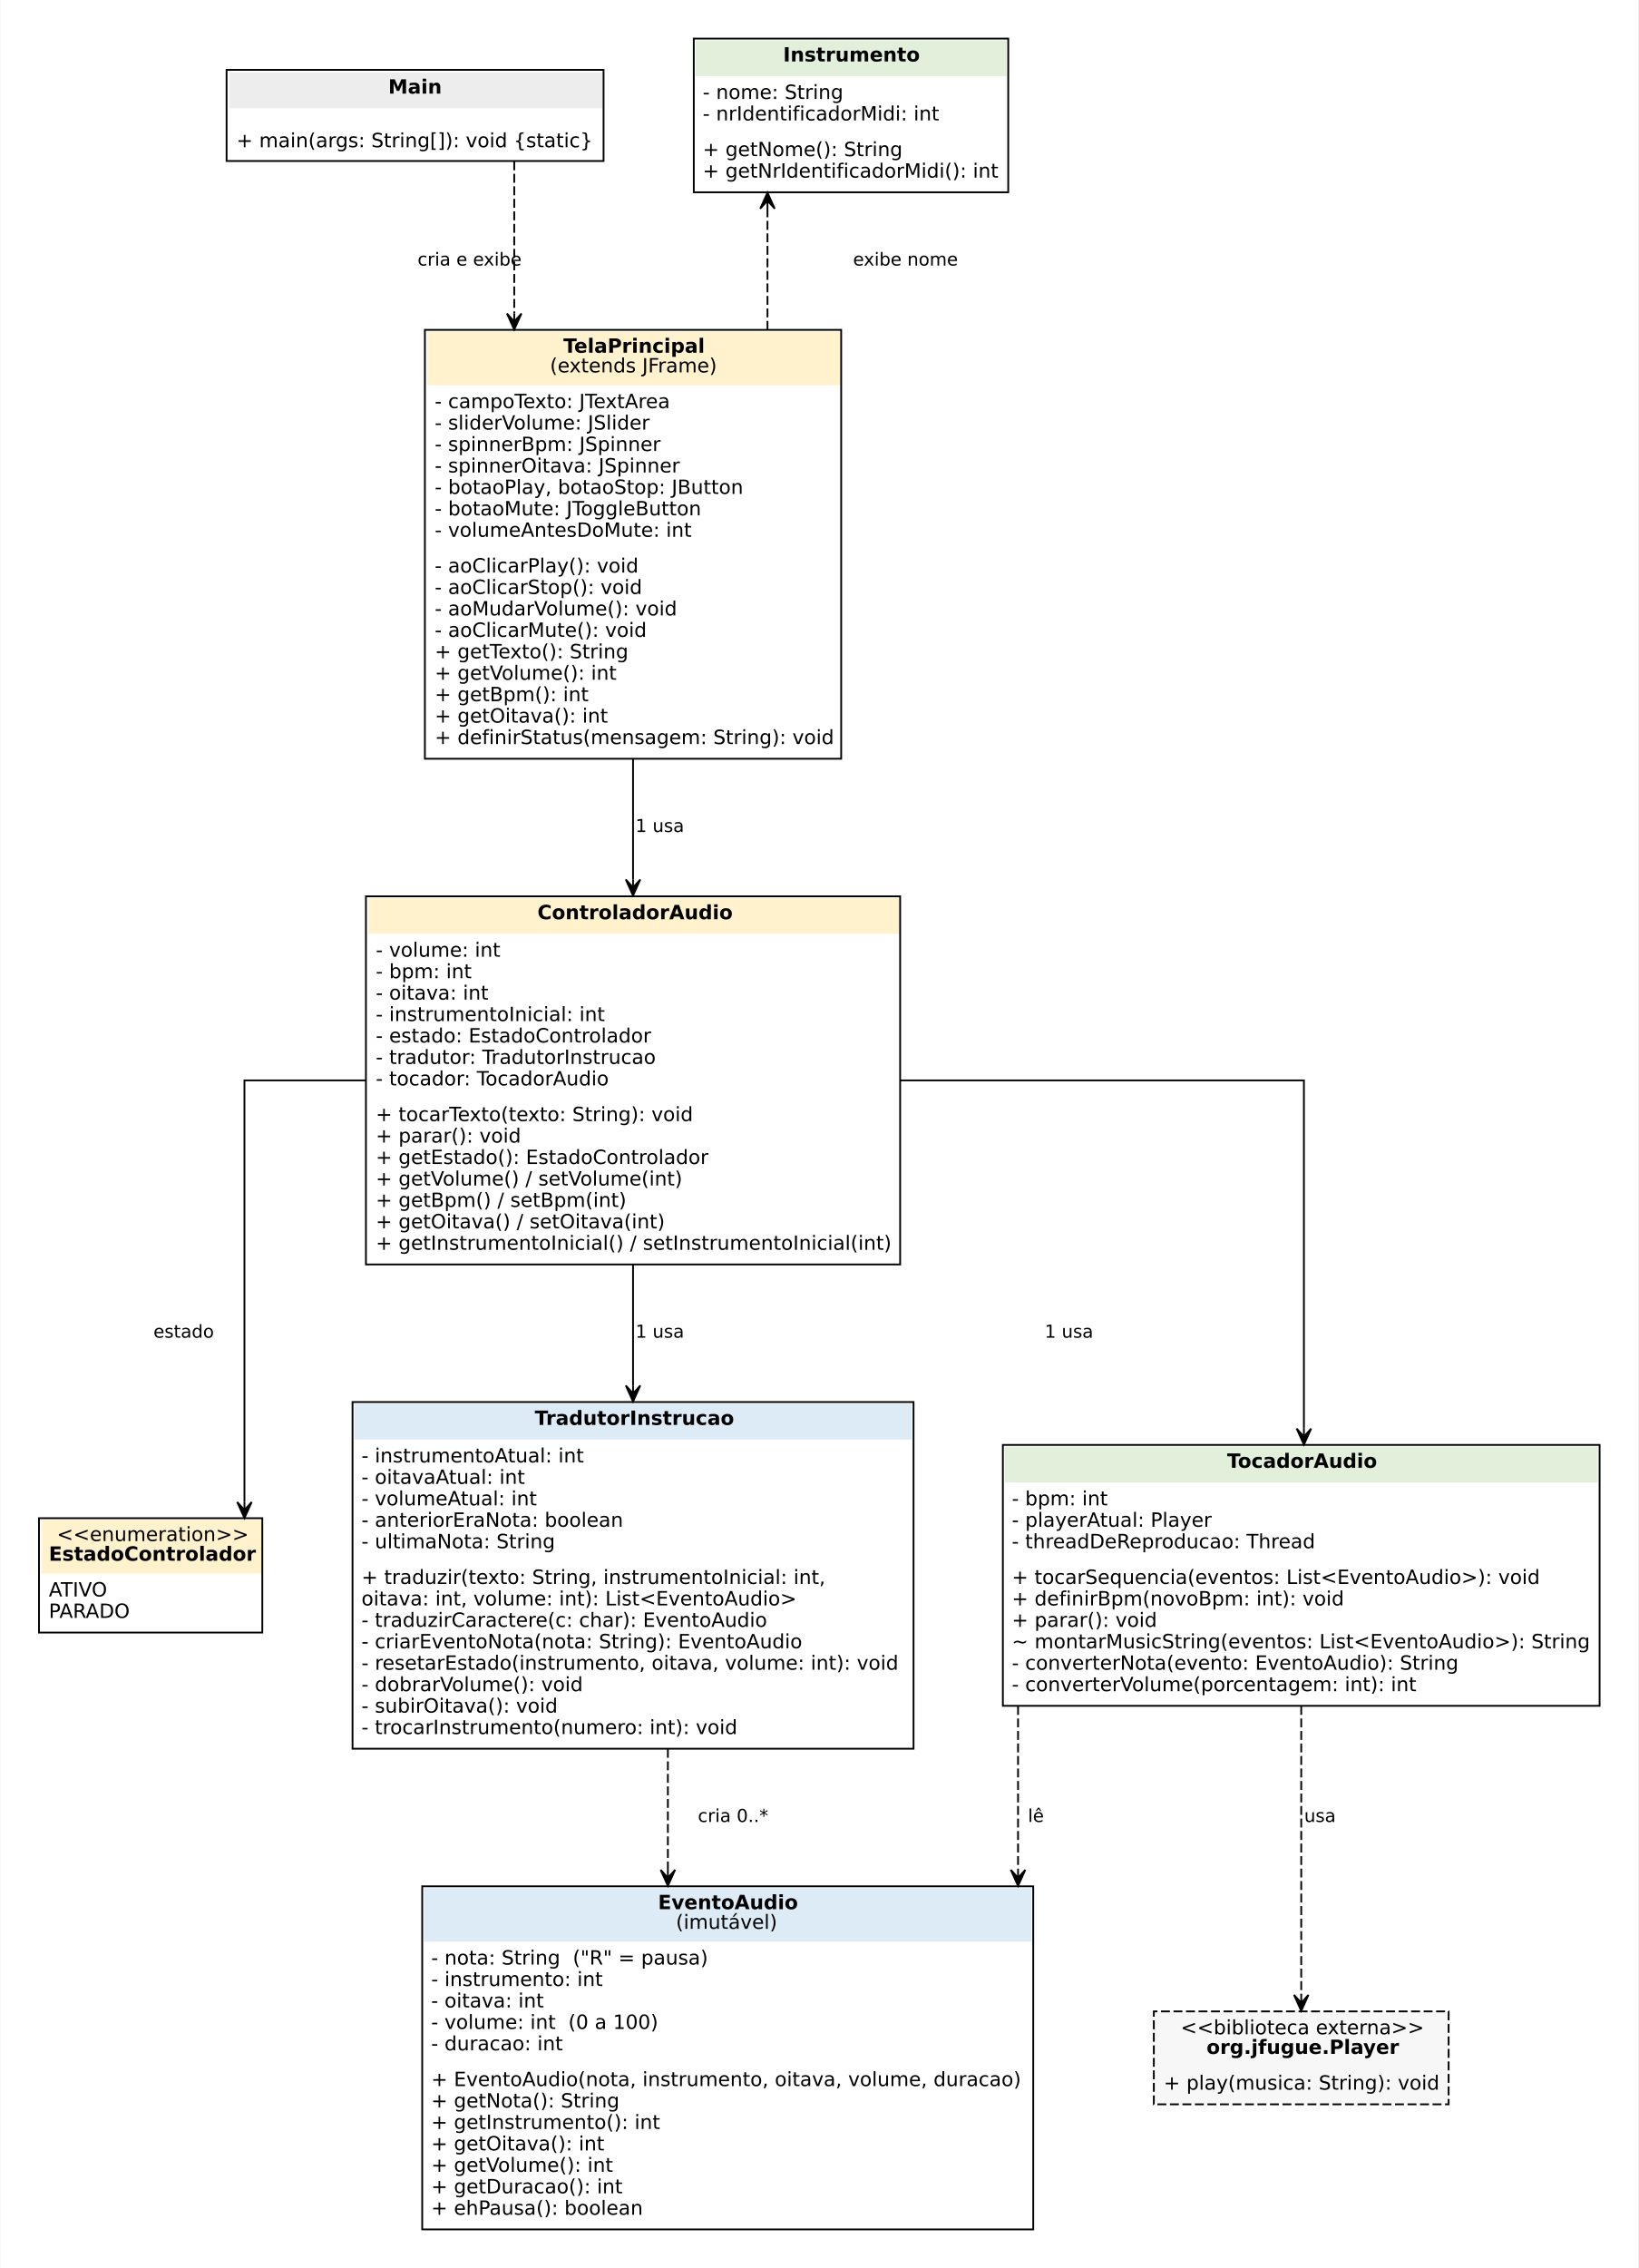
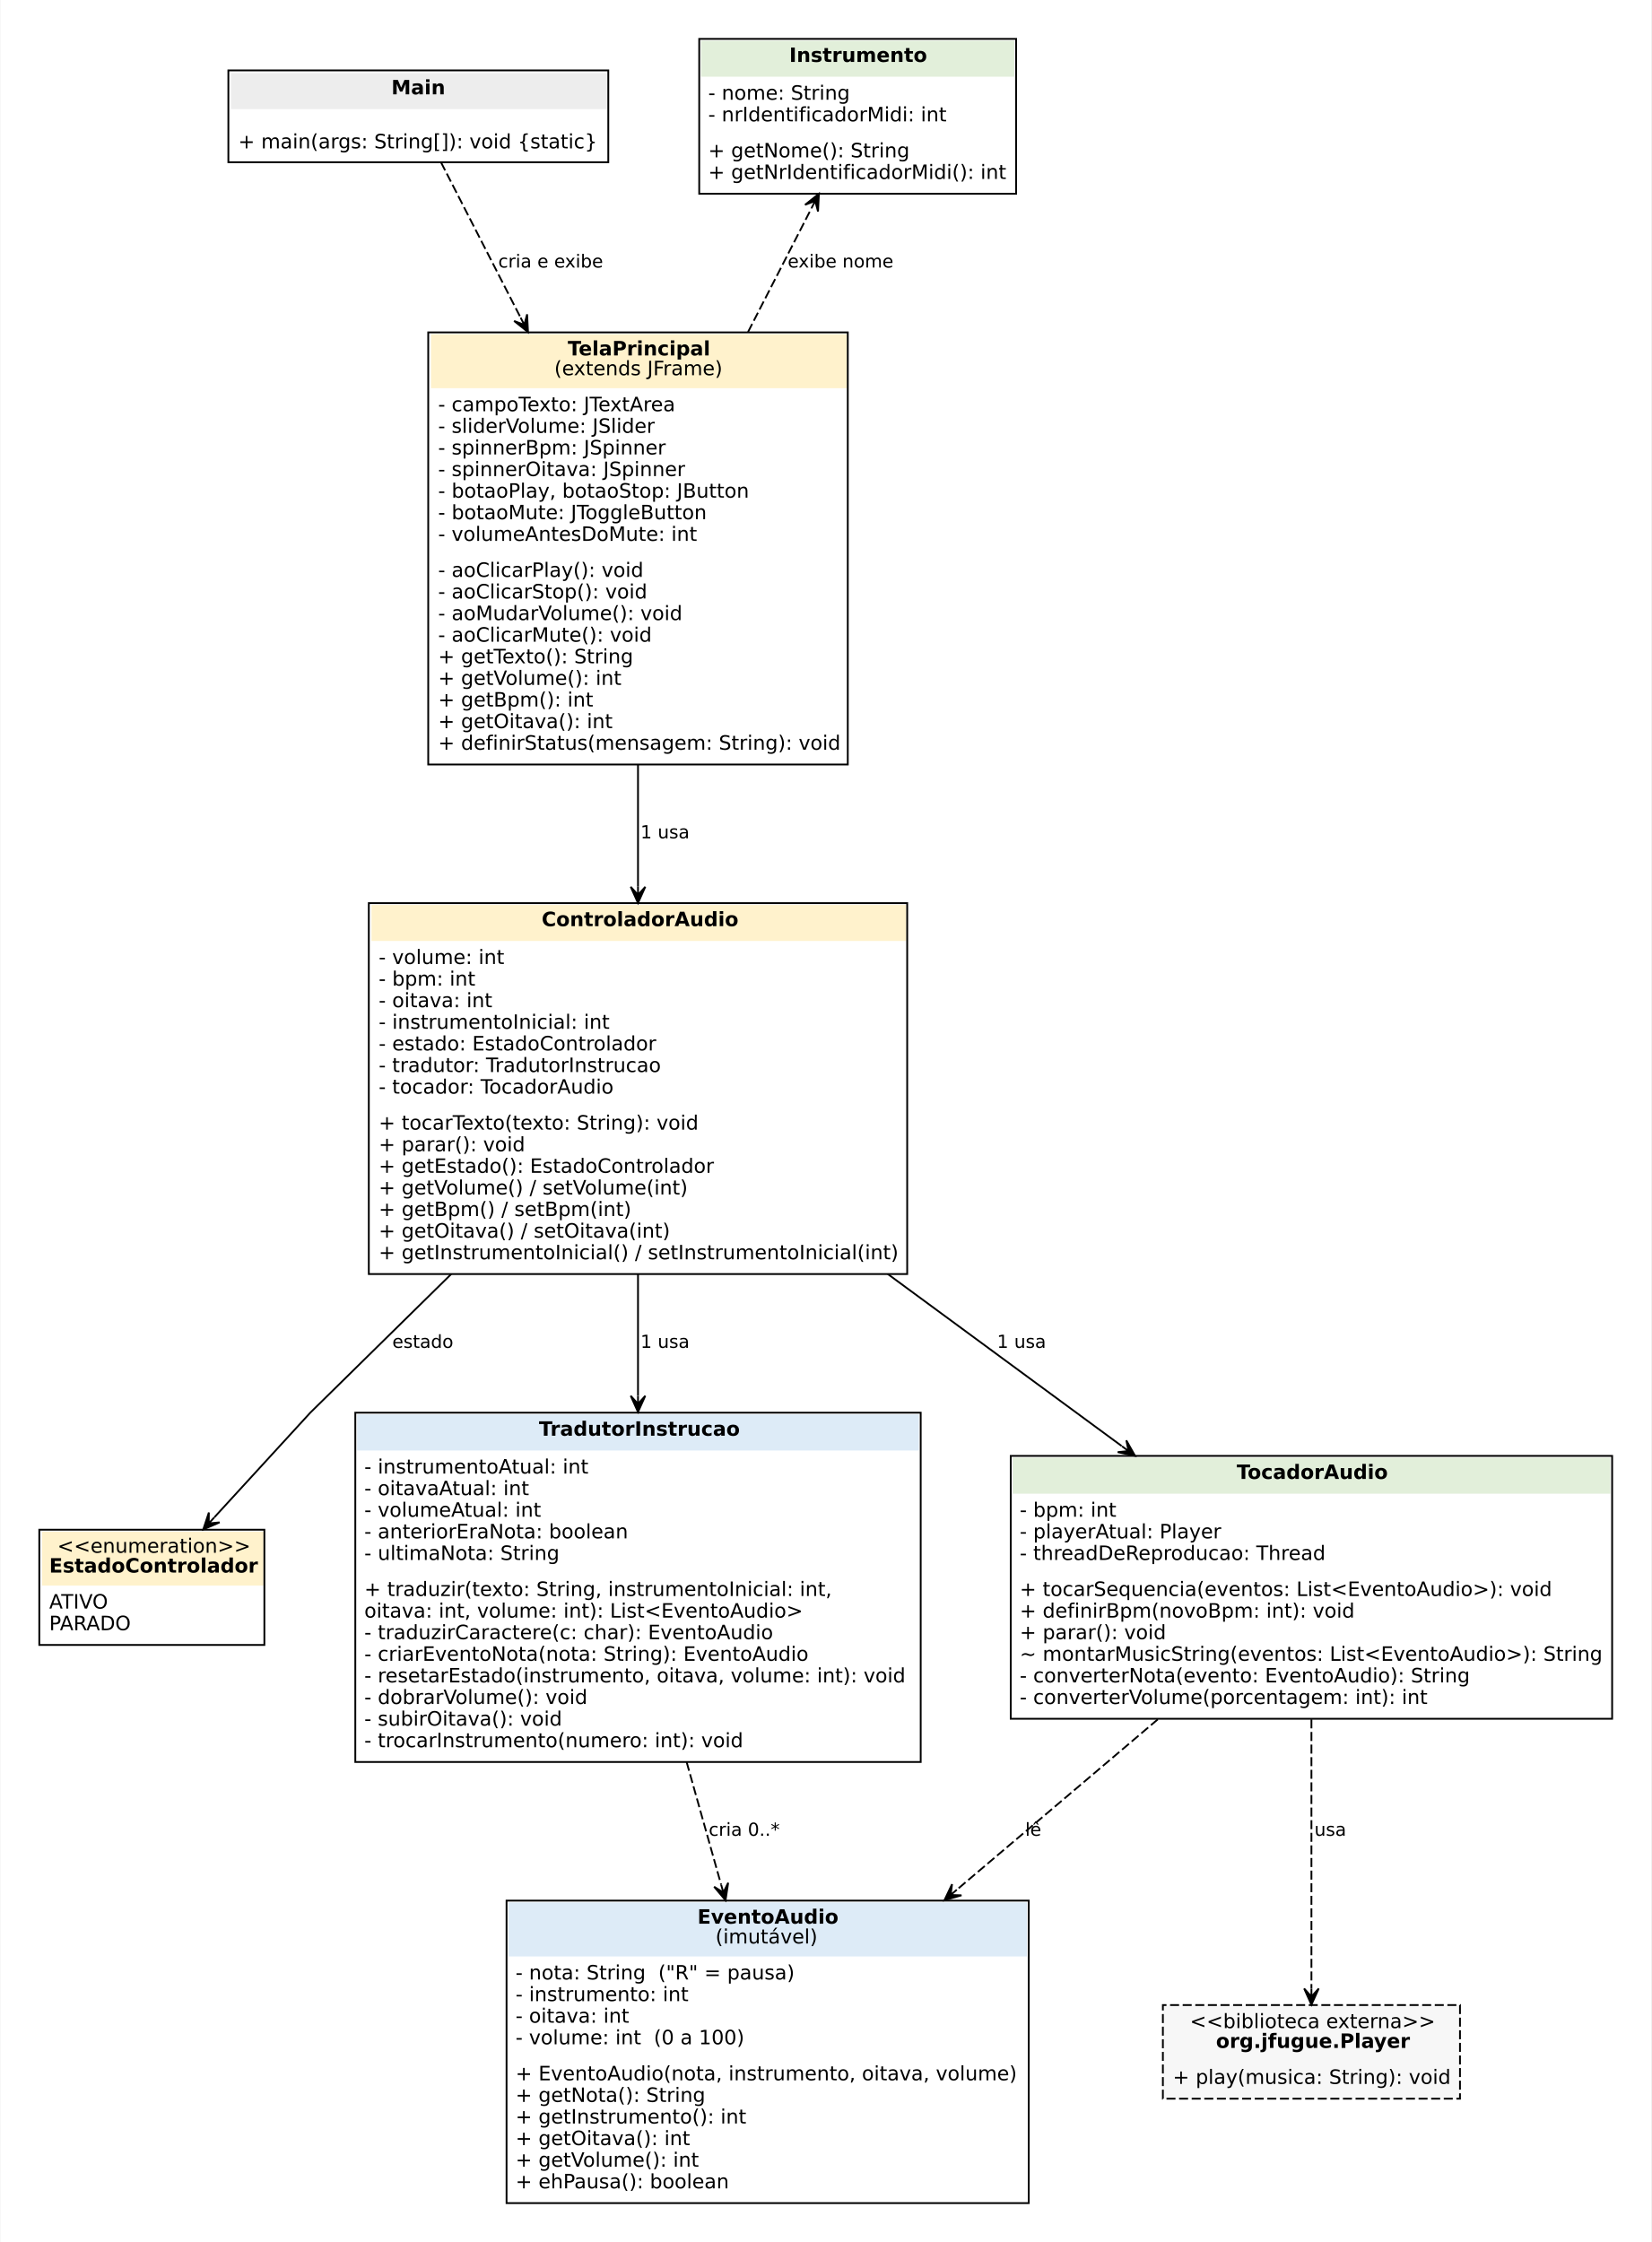
- <svg xmlns="http://www.w3.org/2000/svg" width="917pt" height="1269pt" viewBox="0.00 0.00 916.70 1269.20">
-   <g id="graph0" class="graph" transform="scale(1 1) rotate(0) translate(21.6 1247.6)">
-     <polygon fill="white" stroke="transparent" points="-21.6,21.6 -21.6,-1247.6 895.1,-1247.6 895.1,21.6 -21.6,21.6" />
+ <svg xmlns="http://www.w3.org/2000/svg" width="917pt" height="1245pt" viewBox="0.00 0.00 916.70 1245.20">
+   <g id="graph0" class="graph" transform="scale(1 1) rotate(0) translate(21.6 1223.6)">
+     <polygon fill="white" stroke="transparent" points="-21.6,21.6 -21.6,-1223.6 895.1,-1223.6 895.1,21.6 -21.6,21.6" />
    <g id="node1" class="node">
-       <polygon fill="white" stroke="transparent" points="105,-1157.5 105,-1208.5 316,-1208.5 316,-1157.5 105,-1157.5" />
-       <polygon fill="#ededed" stroke="transparent" points="106.5,-1187 106.5,-1207 315.5,-1207 315.5,-1187 106.5,-1187" />
-       <text text-anchor="start" x="195.5" y="-1195.2" font-family="DejaVu Sans" font-weight="bold" font-size="11.00">Main</text>
-       <text text-anchor="start" x="110.5" y="-1182.1" font-family="DejaVu Sans" font-size="1.00"> </text>
-       <text text-anchor="start" x="110.5" y="-1165.2" font-family="DejaVu Sans" font-size="11.00">+ main(args: String[]): void {static}</text>
-       <polygon fill="none" stroke="black" points="105,-1157.5 105,-1208.5 316,-1208.5 316,-1157.5 105,-1157.5" />
+       <polygon fill="white" stroke="transparent" points="105,-1133.5 105,-1184.5 316,-1184.5 316,-1133.5 105,-1133.5" />
+       <polygon fill="#ededed" stroke="transparent" points="106.5,-1163 106.5,-1183 315.5,-1183 315.5,-1163 106.5,-1163" />
+       <text text-anchor="start" x="195.5" y="-1171.2" font-family="DejaVu Sans" font-weight="bold" font-size="11.00">Main</text>
+       <text text-anchor="start" x="110.5" y="-1158.1" font-family="DejaVu Sans" font-size="1.00"> </text>
+       <text text-anchor="start" x="110.5" y="-1141.2" font-family="DejaVu Sans" font-size="11.00">+ main(args: String[]): void {static}</text>
+       <polygon fill="none" stroke="black" points="105,-1133.5 105,-1184.5 316,-1184.5 316,-1133.5 105,-1133.5" />
    </g>
    <g id="node2" class="node">
-       <polygon fill="white" stroke="transparent" points="216,-823 216,-1063 449,-1063 449,-823 216,-823" />
-       <polygon fill="#fff2cc" stroke="transparent" points="217.5,-1032 217.5,-1062 448.5,-1062 448.5,-1032 217.5,-1032" />
-       <text text-anchor="start" x="293.5" y="-1050.2" font-family="DejaVu Sans" font-weight="bold" font-size="11.00">TelaPrincipal</text>
-       <text text-anchor="start" x="286" y="-1039.2" font-family="DejaVu Sans" font-size="11.00">(extends JFrame)</text>
-       <text text-anchor="start" x="221.5" y="-1019.2" font-family="DejaVu Sans" font-size="11.00">- campoTexto: JTextArea</text>
-       <text text-anchor="start" x="221.5" y="-1007.2" font-family="DejaVu Sans" font-size="11.00">- sliderVolume: JSlider</text>
-       <text text-anchor="start" x="221.5" y="-995.2" font-family="DejaVu Sans" font-size="11.00">- spinnerBpm: JSpinner</text>
-       <text text-anchor="start" x="221.5" y="-983.2" font-family="DejaVu Sans" font-size="11.00">- spinnerOitava: JSpinner</text>
-       <text text-anchor="start" x="221.5" y="-971.2" font-family="DejaVu Sans" font-size="11.00">- botaoPlay, botaoStop: JButton</text>
-       <text text-anchor="start" x="221.5" y="-959.2" font-family="DejaVu Sans" font-size="11.00">- botaoMute: JToggleButton</text>
-       <text text-anchor="start" x="221.5" y="-947.2" font-family="DejaVu Sans" font-size="11.00">- volumeAntesDoMute: int</text>
-       <text text-anchor="start" x="221.5" y="-927.2" font-family="DejaVu Sans" font-size="11.00">- aoClicarPlay(): void</text>
-       <text text-anchor="start" x="221.5" y="-915.2" font-family="DejaVu Sans" font-size="11.00">- aoClicarStop(): void</text>
-       <text text-anchor="start" x="221.5" y="-903.2" font-family="DejaVu Sans" font-size="11.00">- aoMudarVolume(): void</text>
-       <text text-anchor="start" x="221.5" y="-891.2" font-family="DejaVu Sans" font-size="11.00">- aoClicarMute(): void</text>
-       <text text-anchor="start" x="221.5" y="-879.2" font-family="DejaVu Sans" font-size="11.00">+ getTexto(): String</text>
-       <text text-anchor="start" x="221.5" y="-867.2" font-family="DejaVu Sans" font-size="11.00">+ getVolume(): int</text>
-       <text text-anchor="start" x="221.5" y="-855.2" font-family="DejaVu Sans" font-size="11.00">+ getBpm(): int</text>
-       <text text-anchor="start" x="221.5" y="-843.2" font-family="DejaVu Sans" font-size="11.00">+ getOitava(): int</text>
-       <text text-anchor="start" x="221.5" y="-831.2" font-family="DejaVu Sans" font-size="11.00">+ definirStatus(mensagem: String): void</text>
-       <polygon fill="none" stroke="black" points="216,-823 216,-1063 449,-1063 449,-823 216,-823" />
+       <polygon fill="white" stroke="transparent" points="216,-799 216,-1039 449,-1039 449,-799 216,-799" />
+       <polygon fill="#fff2cc" stroke="transparent" points="217.5,-1008 217.5,-1038 448.5,-1038 448.5,-1008 217.5,-1008" />
+       <text text-anchor="start" x="293.5" y="-1026.2" font-family="DejaVu Sans" font-weight="bold" font-size="11.00">TelaPrincipal</text>
+       <text text-anchor="start" x="286" y="-1015.2" font-family="DejaVu Sans" font-size="11.00">(extends JFrame)</text>
+       <text text-anchor="start" x="221.5" y="-995.2" font-family="DejaVu Sans" font-size="11.00">- campoTexto: JTextArea</text>
+       <text text-anchor="start" x="221.5" y="-983.2" font-family="DejaVu Sans" font-size="11.00">- sliderVolume: JSlider</text>
+       <text text-anchor="start" x="221.5" y="-971.2" font-family="DejaVu Sans" font-size="11.00">- spinnerBpm: JSpinner</text>
+       <text text-anchor="start" x="221.5" y="-959.2" font-family="DejaVu Sans" font-size="11.00">- spinnerOitava: JSpinner</text>
+       <text text-anchor="start" x="221.5" y="-947.2" font-family="DejaVu Sans" font-size="11.00">- botaoPlay, botaoStop: JButton</text>
+       <text text-anchor="start" x="221.5" y="-935.2" font-family="DejaVu Sans" font-size="11.00">- botaoMute: JToggleButton</text>
+       <text text-anchor="start" x="221.5" y="-923.2" font-family="DejaVu Sans" font-size="11.00">- volumeAntesDoMute: int</text>
+       <text text-anchor="start" x="221.5" y="-903.2" font-family="DejaVu Sans" font-size="11.00">- aoClicarPlay(): void</text>
+       <text text-anchor="start" x="221.5" y="-891.2" font-family="DejaVu Sans" font-size="11.00">- aoClicarStop(): void</text>
+       <text text-anchor="start" x="221.5" y="-879.2" font-family="DejaVu Sans" font-size="11.00">- aoMudarVolume(): void</text>
+       <text text-anchor="start" x="221.5" y="-867.2" font-family="DejaVu Sans" font-size="11.00">- aoClicarMute(): void</text>
+       <text text-anchor="start" x="221.5" y="-855.2" font-family="DejaVu Sans" font-size="11.00">+ getTexto(): String</text>
+       <text text-anchor="start" x="221.5" y="-843.2" font-family="DejaVu Sans" font-size="11.00">+ getVolume(): int</text>
+       <text text-anchor="start" x="221.5" y="-831.2" font-family="DejaVu Sans" font-size="11.00">+ getBpm(): int</text>
+       <text text-anchor="start" x="221.5" y="-819.2" font-family="DejaVu Sans" font-size="11.00">+ getOitava(): int</text>
+       <text text-anchor="start" x="221.5" y="-807.2" font-family="DejaVu Sans" font-size="11.00">+ definirStatus(mensagem: String): void</text>
+       <polygon fill="none" stroke="black" points="216,-799 216,-1039 449,-1039 449,-799 216,-799" />
    </g>
    <g id="edge1" class="edge">
-       <path fill="none" stroke="black" stroke-dasharray="5,2" d="M266,-1157.32C266,-1157.32 266,-1072.14 266,-1072.14" />
-       <polygon fill="black" stroke="black" points="266,-1063.14 270.05,-1072.14 266,-1067.64 266,-1072.14 266,-1072.14 266,-1072.14 266,-1067.64 261.95,-1072.14 266,-1063.14 266,-1063.14" />
-       <text text-anchor="middle" x="241" y="-1099" font-family="DejaVu Sans" font-size="10.00"> cria e exibe</text>
+       <path fill="none" stroke="black" stroke-dasharray="5,2" d="M223.1,-1133.43C233.87,-1112.4 250.27,-1080.41 267.12,-1047.54" />
+       <polygon fill="black" stroke="black" points="271.41,-1039.17 270.91,-1049.03 269.36,-1043.18 267.31,-1047.18 267.31,-1047.18 267.31,-1047.18 269.36,-1043.18 263.7,-1045.34 271.41,-1039.17 271.41,-1039.17" />
+       <text text-anchor="middle" x="284" y="-1075" font-family="DejaVu Sans" font-size="10.00"> cria e exibe</text>
    </g>
    <g id="node3" class="node">
-       <polygon fill="white" stroke="transparent" points="183,-540 183,-746 482,-746 482,-540 183,-540" />
-       <polygon fill="#fff2cc" stroke="transparent" points="184.5,-725 184.5,-745 481.5,-745 481.5,-725 184.5,-725" />
-       <text text-anchor="start" x="279" y="-733.2" font-family="DejaVu Sans" font-weight="bold" font-size="11.00">ControladorAudio</text>
-       <text text-anchor="start" x="188.5" y="-712.2" font-family="DejaVu Sans" font-size="11.00">- volume: int</text>
-       <text text-anchor="start" x="188.5" y="-700.2" font-family="DejaVu Sans" font-size="11.00">- bpm: int</text>
-       <text text-anchor="start" x="188.5" y="-688.2" font-family="DejaVu Sans" font-size="11.00">- oitava: int</text>
-       <text text-anchor="start" x="188.5" y="-676.2" font-family="DejaVu Sans" font-size="11.00">- instrumentoInicial: int</text>
-       <text text-anchor="start" x="188.5" y="-664.2" font-family="DejaVu Sans" font-size="11.00">- estado: EstadoControlador</text>
-       <text text-anchor="start" x="188.5" y="-652.2" font-family="DejaVu Sans" font-size="11.00">- tradutor: TradutorInstrucao</text>
-       <text text-anchor="start" x="188.5" y="-640.2" font-family="DejaVu Sans" font-size="11.00">- tocador: TocadorAudio</text>
-       <text text-anchor="start" x="188.5" y="-620.2" font-family="DejaVu Sans" font-size="11.00">+ tocarTexto(texto: String): void</text>
-       <text text-anchor="start" x="188.5" y="-608.2" font-family="DejaVu Sans" font-size="11.00">+ parar(): void</text>
-       <text text-anchor="start" x="188.5" y="-596.2" font-family="DejaVu Sans" font-size="11.00">+ getEstado(): EstadoControlador</text>
-       <text text-anchor="start" x="188.5" y="-584.2" font-family="DejaVu Sans" font-size="11.00">+ getVolume() / setVolume(int)</text>
-       <text text-anchor="start" x="188.5" y="-572.2" font-family="DejaVu Sans" font-size="11.00">+ getBpm() / setBpm(int)</text>
-       <text text-anchor="start" x="188.5" y="-560.2" font-family="DejaVu Sans" font-size="11.00">+ getOitava() / setOitava(int)</text>
-       <text text-anchor="start" x="188.5" y="-548.2" font-family="DejaVu Sans" font-size="11.00">+ getInstrumentoInicial() / setInstrumentoInicial(int)</text>
-       <polygon fill="none" stroke="black" points="183,-540 183,-746 482,-746 482,-540 183,-540" />
+       <polygon fill="white" stroke="transparent" points="183,-516 183,-722 482,-722 482,-516 183,-516" />
+       <polygon fill="#fff2cc" stroke="transparent" points="184.5,-701 184.5,-721 481.5,-721 481.5,-701 184.5,-701" />
+       <text text-anchor="start" x="279" y="-709.2" font-family="DejaVu Sans" font-weight="bold" font-size="11.00">ControladorAudio</text>
+       <text text-anchor="start" x="188.5" y="-688.2" font-family="DejaVu Sans" font-size="11.00">- volume: int</text>
+       <text text-anchor="start" x="188.5" y="-676.2" font-family="DejaVu Sans" font-size="11.00">- bpm: int</text>
+       <text text-anchor="start" x="188.5" y="-664.2" font-family="DejaVu Sans" font-size="11.00">- oitava: int</text>
+       <text text-anchor="start" x="188.5" y="-652.2" font-family="DejaVu Sans" font-size="11.00">- instrumentoInicial: int</text>
+       <text text-anchor="start" x="188.5" y="-640.2" font-family="DejaVu Sans" font-size="11.00">- estado: EstadoControlador</text>
+       <text text-anchor="start" x="188.5" y="-628.2" font-family="DejaVu Sans" font-size="11.00">- tradutor: TradutorInstrucao</text>
+       <text text-anchor="start" x="188.5" y="-616.2" font-family="DejaVu Sans" font-size="11.00">- tocador: TocadorAudio</text>
+       <text text-anchor="start" x="188.5" y="-596.2" font-family="DejaVu Sans" font-size="11.00">+ tocarTexto(texto: String): void</text>
+       <text text-anchor="start" x="188.5" y="-584.2" font-family="DejaVu Sans" font-size="11.00">+ parar(): void</text>
+       <text text-anchor="start" x="188.5" y="-572.2" font-family="DejaVu Sans" font-size="11.00">+ getEstado(): EstadoControlador</text>
+       <text text-anchor="start" x="188.5" y="-560.2" font-family="DejaVu Sans" font-size="11.00">+ getVolume() / setVolume(int)</text>
+       <text text-anchor="start" x="188.5" y="-548.2" font-family="DejaVu Sans" font-size="11.00">+ getBpm() / setBpm(int)</text>
+       <text text-anchor="start" x="188.5" y="-536.2" font-family="DejaVu Sans" font-size="11.00">+ getOitava() / setOitava(int)</text>
+       <text text-anchor="start" x="188.5" y="-524.2" font-family="DejaVu Sans" font-size="11.00">+ getInstrumentoInicial() / setInstrumentoInicial(int)</text>
+       <polygon fill="none" stroke="black" points="183,-516 183,-722 482,-722 482,-516 183,-516" />
    </g>
    <g id="edge2" class="edge">
-       <path fill="none" stroke="black" d="M332.5,-822.71C332.5,-822.71 332.5,-755.42 332.5,-755.42" />
-       <polygon fill="black" stroke="black" points="332.5,-746.42 336.55,-755.42 332.5,-750.92 332.5,-755.42 332.5,-755.42 332.5,-755.42 332.5,-750.92 328.45,-755.42 332.5,-746.42 332.5,-746.42" />
-       <text text-anchor="middle" x="347.5" y="-782" font-family="DejaVu Sans" font-size="10.00"> 1 usa</text>
+       <path fill="none" stroke="black" d="M332.5,-798.94C332.5,-776.57 332.5,-753.26 332.5,-731.14" />
+       <polygon fill="black" stroke="black" points="332.5,-722.07 336.55,-731.07 332.5,-726.57 332.5,-731.07 332.5,-731.07 332.5,-731.07 332.5,-726.57 328.45,-731.07 332.5,-722.07 332.5,-722.07" />
+       <text text-anchor="middle" x="347.5" y="-758" font-family="DejaVu Sans" font-size="10.00"> 1 usa</text>
    </g>
    <g id="node8" class="node">
-       <polygon fill="white" stroke="transparent" points="366.5,-1140 366.5,-1226 542.5,-1226 542.5,-1140 366.5,-1140" />
-       <polygon fill="#e2efda" stroke="transparent" points="367.5,-1205 367.5,-1225 541.5,-1225 541.5,-1205 367.5,-1205" />
-       <text text-anchor="start" x="416.5" y="-1213.2" font-family="DejaVu Sans" font-weight="bold" font-size="11.00">Instrumento</text>
-       <text text-anchor="start" x="371.5" y="-1192.2" font-family="DejaVu Sans" font-size="11.00">- nome: String</text>
-       <text text-anchor="start" x="371.5" y="-1180.2" font-family="DejaVu Sans" font-size="11.00">- nrIdentificadorMidi: int</text>
-       <text text-anchor="start" x="371.5" y="-1160.2" font-family="DejaVu Sans" font-size="11.00">+ getNome(): String</text>
-       <text text-anchor="start" x="371.5" y="-1148.2" font-family="DejaVu Sans" font-size="11.00">+ getNrIdentificadorMidi(): int</text>
-       <polygon fill="none" stroke="black" points="366.5,-1140 366.5,-1226 542.5,-1226 542.5,-1140 366.5,-1140" />
+       <polygon fill="white" stroke="transparent" points="366.5,-1116 366.5,-1202 542.5,-1202 542.5,-1116 366.5,-1116" />
+       <polygon fill="#e2efda" stroke="transparent" points="367.5,-1181 367.5,-1201 541.5,-1201 541.5,-1181 367.5,-1181" />
+       <text text-anchor="start" x="416.5" y="-1189.2" font-family="DejaVu Sans" font-weight="bold" font-size="11.00">Instrumento</text>
+       <text text-anchor="start" x="371.5" y="-1168.2" font-family="DejaVu Sans" font-size="11.00">- nome: String</text>
+       <text text-anchor="start" x="371.5" y="-1156.2" font-family="DejaVu Sans" font-size="11.00">- nrIdentificadorMidi: int</text>
+       <text text-anchor="start" x="371.5" y="-1136.2" font-family="DejaVu Sans" font-size="11.00">+ getNome(): String</text>
+       <text text-anchor="start" x="371.5" y="-1124.2" font-family="DejaVu Sans" font-size="11.00">+ getNrIdentificadorMidi(): int</text>
+       <polygon fill="none" stroke="black" points="366.5,-1116 366.5,-1202 542.5,-1202 542.5,-1116 366.5,-1116" />
    </g>
    <g id="edge3" class="edge">
-       <path fill="none" stroke="black" stroke-dasharray="5,2" d="M407.75,-1063C407.75,-1063 407.75,-1130.82 407.75,-1130.82" />
-       <polygon fill="black" stroke="black" points="407.75,-1139.82 403.7,-1130.82 407.75,-1135.32 407.75,-1130.82 407.75,-1130.82 407.75,-1130.82 407.75,-1135.32 411.8,-1130.82 407.75,-1139.82 407.75,-1139.82" />
-       <text text-anchor="middle" x="485" y="-1099" font-family="DejaVu Sans" font-size="10.00"> exibe nome</text>
+       <path fill="none" stroke="black" stroke-dasharray="5,2" d="M393.62,-1039.24C406.05,-1063.48 418.47,-1087.7 428.82,-1107.89" />
+       <polygon fill="black" stroke="black" points="432.97,-1116 425.26,-1109.84 430.92,-1111.99 428.86,-1107.99 428.86,-1107.99 428.86,-1107.99 430.92,-1111.99 432.47,-1106.14 432.97,-1116 432.97,-1116" />
+       <text text-anchor="middle" x="445" y="-1075" font-family="DejaVu Sans" font-size="10.00"> exibe nome</text>
    </g>
    <g id="node4" class="node">
-       <polygon fill="white" stroke="transparent" points="0,-334 0,-398 125,-398 125,-334 0,-334" />
-       <polygon fill="#fff2cc" stroke="transparent" points="1.5,-367 1.5,-397 124.5,-397 124.5,-367 1.5,-367" />
-       <text text-anchor="start" x="10" y="-385.2" font-family="DejaVu Sans" font-size="11.00">&lt;&lt;enumeration&gt;&gt;</text>
-       <text text-anchor="start" x="5.5" y="-374.2" font-family="DejaVu Sans" font-weight="bold" font-size="11.00">EstadoControlador</text>
-       <text text-anchor="start" x="5.5" y="-354.2" font-family="DejaVu Sans" font-size="11.00">ATIVO</text>
-       <text text-anchor="start" x="5.5" y="-342.2" font-family="DejaVu Sans" font-size="11.00">PARADO</text>
-       <polygon fill="none" stroke="black" points="0,-334 0,-398 125,-398 125,-334 0,-334" />
+       <polygon fill="white" stroke="transparent" points="0,-310 0,-374 125,-374 125,-310 0,-310" />
+       <polygon fill="#fff2cc" stroke="transparent" points="1.5,-343 1.5,-373 124.5,-373 124.5,-343 1.5,-343" />
+       <text text-anchor="start" x="10" y="-361.2" font-family="DejaVu Sans" font-size="11.00">&lt;&lt;enumeration&gt;&gt;</text>
+       <text text-anchor="start" x="5.5" y="-350.2" font-family="DejaVu Sans" font-weight="bold" font-size="11.00">EstadoControlador</text>
+       <text text-anchor="start" x="5.5" y="-330.2" font-family="DejaVu Sans" font-size="11.00">ATIVO</text>
+       <text text-anchor="start" x="5.5" y="-318.2" font-family="DejaVu Sans" font-size="11.00">PARADO</text>
+       <polygon fill="none" stroke="black" points="0,-310 0,-374 125,-374 125,-310 0,-310" />
    </g>
    <g id="edge6" class="edge">
-       <path fill="none" stroke="black" d="M182.92,-643C145.11,-643 115,-643 115,-643 115,-643 115,-407.05 115,-407.05" />
-       <polygon fill="black" stroke="black" points="115,-398.05 119.05,-407.05 115,-402.55 115,-407.05 115,-407.05 115,-407.05 115,-402.55 110.95,-407.05 115,-398.05 115,-398.05" />
-       <text text-anchor="middle" x="81" y="-499" font-family="DejaVu Sans" font-size="10.00"> estado</text>
+       <path fill="none" stroke="black" d="M228.74,-515.95C187.87,-475.75 150.5,-439 150.5,-439 150.5,-439 121.83,-407.73 97.22,-380.88" />
+       <polygon fill="black" stroke="black" points="91.07,-374.17 100.14,-378.07 94.11,-377.49 97.15,-380.8 97.15,-380.8 97.15,-380.8 94.11,-377.49 94.17,-383.54 91.07,-374.17 91.07,-374.17" />
+       <text text-anchor="middle" x="213" y="-475" font-family="DejaVu Sans" font-size="10.00"> estado</text>
    </g>
    <g id="node5" class="node">
-       <polygon fill="white" stroke="transparent" points="175.5,-269 175.5,-463 489.5,-463 489.5,-269 175.5,-269" />
-       <polygon fill="#ddebf7" stroke="transparent" points="176.5,-442 176.5,-462 488.5,-462 488.5,-442 176.5,-442" />
-       <text text-anchor="start" x="277.5" y="-450.2" font-family="DejaVu Sans" font-weight="bold" font-size="11.00">TradutorInstrucao</text>
-       <text text-anchor="start" x="180.5" y="-429.2" font-family="DejaVu Sans" font-size="11.00">- instrumentoAtual: int</text>
-       <text text-anchor="start" x="180.5" y="-417.2" font-family="DejaVu Sans" font-size="11.00">- oitavaAtual: int</text>
-       <text text-anchor="start" x="180.5" y="-405.2" font-family="DejaVu Sans" font-size="11.00">- volumeAtual: int</text>
-       <text text-anchor="start" x="180.5" y="-393.2" font-family="DejaVu Sans" font-size="11.00">- anteriorEraNota: boolean</text>
-       <text text-anchor="start" x="180.5" y="-381.2" font-family="DejaVu Sans" font-size="11.00">- ultimaNota: String</text>
-       <text text-anchor="start" x="180.5" y="-361.2" font-family="DejaVu Sans" font-size="11.00">+ traduzir(texto: String, instrumentoInicial: int,</text>
-       <text text-anchor="start" x="180.5" y="-349.2" font-family="DejaVu Sans" font-size="11.00">      oitava: int, volume: int): List&lt;EventoAudio&gt;</text>
-       <text text-anchor="start" x="180.5" y="-337.2" font-family="DejaVu Sans" font-size="11.00">- traduzirCaractere(c: char): EventoAudio</text>
-       <text text-anchor="start" x="180.5" y="-325.2" font-family="DejaVu Sans" font-size="11.00">- criarEventoNota(nota: String): EventoAudio</text>
-       <text text-anchor="start" x="180.5" y="-313.2" font-family="DejaVu Sans" font-size="11.00">- resetarEstado(instrumento, oitava, volume: int): void</text>
-       <text text-anchor="start" x="180.5" y="-301.2" font-family="DejaVu Sans" font-size="11.00">- dobrarVolume(): void</text>
-       <text text-anchor="start" x="180.5" y="-289.2" font-family="DejaVu Sans" font-size="11.00">- subirOitava(): void</text>
-       <text text-anchor="start" x="180.5" y="-277.2" font-family="DejaVu Sans" font-size="11.00">- trocarInstrumento(numero: int): void</text>
-       <polygon fill="none" stroke="black" points="175.5,-269 175.5,-463 489.5,-463 489.5,-269 175.5,-269" />
+       <polygon fill="white" stroke="transparent" points="175.5,-245 175.5,-439 489.5,-439 489.5,-245 175.5,-245" />
+       <polygon fill="#ddebf7" stroke="transparent" points="176.5,-418 176.5,-438 488.5,-438 488.5,-418 176.5,-418" />
+       <text text-anchor="start" x="277.5" y="-426.2" font-family="DejaVu Sans" font-weight="bold" font-size="11.00">TradutorInstrucao</text>
+       <text text-anchor="start" x="180.5" y="-405.2" font-family="DejaVu Sans" font-size="11.00">- instrumentoAtual: int</text>
+       <text text-anchor="start" x="180.5" y="-393.2" font-family="DejaVu Sans" font-size="11.00">- oitavaAtual: int</text>
+       <text text-anchor="start" x="180.5" y="-381.2" font-family="DejaVu Sans" font-size="11.00">- volumeAtual: int</text>
+       <text text-anchor="start" x="180.5" y="-369.2" font-family="DejaVu Sans" font-size="11.00">- anteriorEraNota: boolean</text>
+       <text text-anchor="start" x="180.5" y="-357.2" font-family="DejaVu Sans" font-size="11.00">- ultimaNota: String</text>
+       <text text-anchor="start" x="180.5" y="-337.2" font-family="DejaVu Sans" font-size="11.00">+ traduzir(texto: String, instrumentoInicial: int,</text>
+       <text text-anchor="start" x="180.5" y="-325.2" font-family="DejaVu Sans" font-size="11.00">      oitava: int, volume: int): List&lt;EventoAudio&gt;</text>
+       <text text-anchor="start" x="180.5" y="-313.2" font-family="DejaVu Sans" font-size="11.00">- traduzirCaractere(c: char): EventoAudio</text>
+       <text text-anchor="start" x="180.5" y="-301.2" font-family="DejaVu Sans" font-size="11.00">- criarEventoNota(nota: String): EventoAudio</text>
+       <text text-anchor="start" x="180.5" y="-289.2" font-family="DejaVu Sans" font-size="11.00">- resetarEstado(instrumento, oitava, volume: int): void</text>
+       <text text-anchor="start" x="180.5" y="-277.2" font-family="DejaVu Sans" font-size="11.00">- dobrarVolume(): void</text>
+       <text text-anchor="start" x="180.5" y="-265.2" font-family="DejaVu Sans" font-size="11.00">- subirOitava(): void</text>
+       <text text-anchor="start" x="180.5" y="-253.2" font-family="DejaVu Sans" font-size="11.00">- trocarInstrumento(numero: int): void</text>
+       <polygon fill="none" stroke="black" points="175.5,-245 175.5,-439 489.5,-439 489.5,-245 175.5,-245" />
    </g>
    <g id="edge4" class="edge">
-       <path fill="none" stroke="black" d="M332.5,-539.86C332.5,-539.86 332.5,-472.26 332.5,-472.26" />
-       <polygon fill="black" stroke="black" points="332.5,-463.26 336.55,-472.26 332.5,-467.76 332.5,-472.26 332.5,-472.26 332.5,-472.26 332.5,-467.76 328.45,-472.26 332.5,-463.26 332.5,-463.26" />
-       <text text-anchor="middle" x="347.5" y="-499" font-family="DejaVu Sans" font-size="10.00"> 1 usa</text>
+       <path fill="none" stroke="black" d="M332.5,-515.99C332.5,-493.96 332.5,-470.62 332.5,-448.46" />
+       <polygon fill="black" stroke="black" points="332.5,-439.37 336.55,-448.37 332.5,-443.87 332.5,-448.37 332.5,-448.37 332.5,-448.37 332.5,-443.87 328.45,-448.37 332.5,-439.37 332.5,-439.37" />
+       <text text-anchor="middle" x="347.5" y="-475" font-family="DejaVu Sans" font-size="10.00"> 1 usa</text>
    </g>
    <g id="node7" class="node">
-       <polygon fill="white" stroke="transparent" points="539.5,-293 539.5,-439 873.5,-439 873.5,-293 539.5,-293" />
-       <polygon fill="#e2efda" stroke="transparent" points="540.5,-418 540.5,-438 872.5,-438 872.5,-418 540.5,-418" />
-       <text text-anchor="start" x="665" y="-426.2" font-family="DejaVu Sans" font-weight="bold" font-size="11.00">TocadorAudio</text>
-       <text text-anchor="start" x="544.5" y="-405.2" font-family="DejaVu Sans" font-size="11.00">- bpm: int</text>
-       <text text-anchor="start" x="544.5" y="-393.2" font-family="DejaVu Sans" font-size="11.00">- playerAtual: Player</text>
-       <text text-anchor="start" x="544.5" y="-381.2" font-family="DejaVu Sans" font-size="11.00">- threadDeReproducao: Thread</text>
-       <text text-anchor="start" x="544.5" y="-361.2" font-family="DejaVu Sans" font-size="11.00">+ tocarSequencia(eventos: List&lt;EventoAudio&gt;): void</text>
-       <text text-anchor="start" x="544.5" y="-349.2" font-family="DejaVu Sans" font-size="11.00">+ definirBpm(novoBpm: int): void</text>
-       <text text-anchor="start" x="544.5" y="-337.2" font-family="DejaVu Sans" font-size="11.00">+ parar(): void</text>
-       <text text-anchor="start" x="544.5" y="-325.2" font-family="DejaVu Sans" font-size="11.00">~ montarMusicString(eventos: List&lt;EventoAudio&gt;): String</text>
-       <text text-anchor="start" x="544.5" y="-313.2" font-family="DejaVu Sans" font-size="11.00">- converterNota(evento: EventoAudio): String</text>
-       <text text-anchor="start" x="544.5" y="-301.2" font-family="DejaVu Sans" font-size="11.00">- converterVolume(porcentagem: int): int</text>
-       <polygon fill="none" stroke="black" points="539.5,-293 539.5,-439 873.5,-439 873.5,-293 539.5,-293" />
+       <polygon fill="white" stroke="transparent" points="539.5,-269 539.5,-415 873.5,-415 873.5,-269 539.5,-269" />
+       <polygon fill="#e2efda" stroke="transparent" points="540.5,-394 540.5,-414 872.5,-414 872.5,-394 540.5,-394" />
+       <text text-anchor="start" x="665" y="-402.2" font-family="DejaVu Sans" font-weight="bold" font-size="11.00">TocadorAudio</text>
+       <text text-anchor="start" x="544.5" y="-381.2" font-family="DejaVu Sans" font-size="11.00">- bpm: int</text>
+       <text text-anchor="start" x="544.5" y="-369.2" font-family="DejaVu Sans" font-size="11.00">- playerAtual: Player</text>
+       <text text-anchor="start" x="544.5" y="-357.2" font-family="DejaVu Sans" font-size="11.00">- threadDeReproducao: Thread</text>
+       <text text-anchor="start" x="544.5" y="-337.2" font-family="DejaVu Sans" font-size="11.00">+ tocarSequencia(eventos: List&lt;EventoAudio&gt;): void</text>
+       <text text-anchor="start" x="544.5" y="-325.2" font-family="DejaVu Sans" font-size="11.00">+ definirBpm(novoBpm: int): void</text>
+       <text text-anchor="start" x="544.5" y="-313.2" font-family="DejaVu Sans" font-size="11.00">+ parar(): void</text>
+       <text text-anchor="start" x="544.5" y="-301.2" font-family="DejaVu Sans" font-size="11.00">~ montarMusicString(eventos: List&lt;EventoAudio&gt;): String</text>
+       <text text-anchor="start" x="544.5" y="-289.2" font-family="DejaVu Sans" font-size="11.00">- converterNota(evento: EventoAudio): String</text>
+       <text text-anchor="start" x="544.5" y="-277.2" font-family="DejaVu Sans" font-size="11.00">- converterVolume(porcentagem: int): int</text>
+       <polygon fill="none" stroke="black" points="539.5,-269 539.5,-415 873.5,-415 873.5,-269 539.5,-269" />
    </g>
    <g id="edge5" class="edge">
-       <path fill="none" stroke="black" d="M482.26,-643C586.91,-643 708,-643 708,-643 708,-643 708,-448.14 708,-448.14" />
-       <polygon fill="black" stroke="black" points="708,-439.14 712.05,-448.14 708,-443.64 708,-448.14 708,-448.14 708,-448.14 708,-443.64 703.95,-448.14 708,-439.14 708,-439.14" />
-       <text text-anchor="middle" x="576.5" y="-499" font-family="DejaVu Sans" font-size="10.00"> 1 usa</text>
+       <path fill="none" stroke="black" d="M471.23,-515.99C514.19,-484.41 560.79,-450.14 601.1,-420.5" />
+       <polygon fill="black" stroke="black" points="608.56,-415.02 603.7,-423.61 604.93,-417.68 601.31,-420.35 601.31,-420.35 601.31,-420.35 604.93,-417.68 598.91,-417.09 608.56,-415.02 608.56,-415.02" />
+       <text text-anchor="middle" x="545.5" y="-475" font-family="DejaVu Sans" font-size="10.00"> 1 usa</text>
    </g>
    <g id="node6" class="node">
-       <polygon fill="white" stroke="transparent" points="214.5,0 214.5,-192 556.5,-192 556.5,0 214.5,0" />
-       <polygon fill="#ddebf7" stroke="transparent" points="215.5,-161 215.5,-191 555.5,-191 555.5,-161 215.5,-161" />
-       <text text-anchor="start" x="346.5" y="-179.2" font-family="DejaVu Sans" font-weight="bold" font-size="11.00">EventoAudio</text>
-       <text text-anchor="start" x="356.5" y="-168.2" font-family="DejaVu Sans" font-size="11.00">(imutável)</text>
-       <text text-anchor="start" x="219.5" y="-148.2" font-family="DejaVu Sans" font-size="11.00">- nota: String  ("R" = pausa)</text>
-       <text text-anchor="start" x="219.5" y="-136.2" font-family="DejaVu Sans" font-size="11.00">- instrumento: int</text>
-       <text text-anchor="start" x="219.5" y="-124.2" font-family="DejaVu Sans" font-size="11.00">- oitava: int</text>
-       <text text-anchor="start" x="219.5" y="-112.2" font-family="DejaVu Sans" font-size="11.00">- volume: int  (0 a 100)</text>
-       <text text-anchor="start" x="219.5" y="-100.2" font-family="DejaVu Sans" font-size="11.00">- duracao: int</text>
-       <text text-anchor="start" x="219.5" y="-80.2" font-family="DejaVu Sans" font-size="11.00">+ EventoAudio(nota, instrumento, oitava, volume, duracao)</text>
-       <text text-anchor="start" x="219.5" y="-68.2" font-family="DejaVu Sans" font-size="11.00">+ getNota(): String</text>
-       <text text-anchor="start" x="219.5" y="-56.2" font-family="DejaVu Sans" font-size="11.00">+ getInstrumento(): int</text>
-       <text text-anchor="start" x="219.5" y="-44.2" font-family="DejaVu Sans" font-size="11.00">+ getOitava(): int</text>
-       <text text-anchor="start" x="219.5" y="-32.2" font-family="DejaVu Sans" font-size="11.00">+ getVolume(): int</text>
-       <text text-anchor="start" x="219.5" y="-20.2" font-family="DejaVu Sans" font-size="11.00">+ getDuracao(): int</text>
-       <text text-anchor="start" x="219.5" y="-8.2" font-family="DejaVu Sans" font-size="11.00">+ ehPausa(): boolean</text>
-       <polygon fill="none" stroke="black" points="214.5,0 214.5,-192 556.5,-192 556.5,0 214.5,0" />
+       <polygon fill="white" stroke="transparent" points="259.5,0 259.5,-168 549.5,-168 549.5,0 259.5,0" />
+       <polygon fill="#ddebf7" stroke="transparent" points="260.5,-137 260.5,-167 548.5,-167 548.5,-137 260.5,-137" />
+       <text text-anchor="start" x="365.5" y="-155.2" font-family="DejaVu Sans" font-weight="bold" font-size="11.00">EventoAudio</text>
+       <text text-anchor="start" x="375.5" y="-144.2" font-family="DejaVu Sans" font-size="11.00">(imutável)</text>
+       <text text-anchor="start" x="264.5" y="-124.2" font-family="DejaVu Sans" font-size="11.00">- nota: String  ("R" = pausa)</text>
+       <text text-anchor="start" x="264.5" y="-112.2" font-family="DejaVu Sans" font-size="11.00">- instrumento: int</text>
+       <text text-anchor="start" x="264.5" y="-100.2" font-family="DejaVu Sans" font-size="11.00">- oitava: int</text>
+       <text text-anchor="start" x="264.5" y="-88.2" font-family="DejaVu Sans" font-size="11.00">- volume: int  (0 a 100)</text>
+       <text text-anchor="start" x="264.5" y="-68.2" font-family="DejaVu Sans" font-size="11.00">+ EventoAudio(nota, instrumento, oitava, volume)</text>
+       <text text-anchor="start" x="264.5" y="-56.2" font-family="DejaVu Sans" font-size="11.00">+ getNota(): String</text>
+       <text text-anchor="start" x="264.5" y="-44.2" font-family="DejaVu Sans" font-size="11.00">+ getInstrumento(): int</text>
+       <text text-anchor="start" x="264.5" y="-32.2" font-family="DejaVu Sans" font-size="11.00">+ getOitava(): int</text>
+       <text text-anchor="start" x="264.5" y="-20.2" font-family="DejaVu Sans" font-size="11.00">+ getVolume(): int</text>
+       <text text-anchor="start" x="264.5" y="-8.2" font-family="DejaVu Sans" font-size="11.00">+ ehPausa(): boolean</text>
+       <polygon fill="none" stroke="black" points="259.5,0 259.5,-168 549.5,-168 549.5,0 259.5,0" />
    </g>
    <g id="edge7" class="edge">
-       <path fill="none" stroke="black" stroke-dasharray="5,2" d="M352,-268.91C352,-268.91 352,-201.23 352,-201.23" />
-       <polygon fill="black" stroke="black" points="352,-192.23 356.05,-201.23 352,-196.73 352,-201.23 352,-201.23 352,-201.23 352,-196.73 347.95,-201.23 352,-192.23 352,-192.23" />
-       <text text-anchor="middle" x="388.5" y="-228" font-family="DejaVu Sans" font-size="10.00"> cria 0..*</text>
+       <path fill="none" stroke="black" stroke-dasharray="5,2" d="M359.51,-244.95C365.79,-222.65 372.44,-198.98 378.66,-176.87" />
+       <polygon fill="black" stroke="black" points="381.11,-168.15 382.58,-177.91 379.9,-172.48 378.68,-176.82 378.68,-176.82 378.68,-176.82 379.9,-172.48 374.78,-175.72 381.11,-168.15 381.11,-168.15" />
+       <text text-anchor="middle" x="391.5" y="-204" font-family="DejaVu Sans" font-size="10.00"> cria 0..*</text>
    </g>
    <g id="edge8" class="edge">
-       <path fill="none" stroke="black" stroke-dasharray="5,2" d="M548,-292.93C548,-292.93 548,-201.22 548,-201.22" />
-       <polygon fill="black" stroke="black" points="548,-192.22 552.05,-201.22 548,-196.72 548,-201.22 548,-201.22 548,-201.22 548,-196.72 543.95,-201.22 548,-192.22 548,-192.22" />
-       <text text-anchor="middle" x="558" y="-228" font-family="DejaVu Sans" font-size="10.00"> lê</text>
+       <path fill="none" stroke="black" stroke-dasharray="5,2" d="M621.17,-268.67C586.58,-239.35 546.29,-205.19 509.9,-174.34" />
+       <polygon fill="black" stroke="black" points="502.68,-168.22 512.16,-170.95 506.11,-171.13 509.54,-174.04 509.54,-174.04 509.54,-174.04 506.11,-171.13 506.92,-177.13 502.68,-168.22 502.68,-168.22" />
+       <text text-anchor="middle" x="552" y="-204" font-family="DejaVu Sans" font-size="10.00"> lê</text>
    </g>
    <g id="node9" class="node">
-       <polygon fill="#f7f7f7" stroke="transparent" points="624,-70 624,-122 789,-122 789,-70 624,-70" />
-       <text text-anchor="start" x="639" y="-109.2" font-family="DejaVu Sans" font-size="11.00">&lt;&lt;biblioteca externa&gt;&gt;</text>
-       <text text-anchor="start" x="653.5" y="-98.2" font-family="DejaVu Sans" font-weight="bold" font-size="11.00">org.jfugue.Player</text>
-       <text text-anchor="start" x="629.5" y="-78.2" font-family="DejaVu Sans" font-size="11.00">+ play(musica: String): void</text>
-       <polygon fill="none" stroke="black" stroke-dasharray="5,2" points="624,-70 624,-122 789,-122 789,-70 624,-70" />
+       <polygon fill="#f7f7f7" stroke="transparent" points="624,-58 624,-110 789,-110 789,-58 624,-58" />
+       <text text-anchor="start" x="639" y="-97.2" font-family="DejaVu Sans" font-size="11.00">&lt;&lt;biblioteca externa&gt;&gt;</text>
+       <text text-anchor="start" x="653.5" y="-86.2" font-family="DejaVu Sans" font-weight="bold" font-size="11.00">org.jfugue.Player</text>
+       <text text-anchor="start" x="629.5" y="-66.2" font-family="DejaVu Sans" font-size="11.00">+ play(musica: String): void</text>
+       <polygon fill="none" stroke="black" stroke-dasharray="5,2" points="624,-58 624,-110 789,-110 789,-58 624,-58" />
    </g>
    <g id="edge9" class="edge">
-       <path fill="none" stroke="black" stroke-dasharray="5,2" d="M706.5,-292.93C706.5,-292.93 706.5,-131.25 706.5,-131.25" />
-       <polygon fill="black" stroke="black" points="706.5,-122.25 710.55,-131.25 706.5,-126.75 706.5,-131.25 706.5,-131.25 706.5,-131.25 706.5,-126.75 702.45,-131.25 706.5,-122.25 706.5,-122.25" />
-       <text text-anchor="middle" x="717" y="-228" font-family="DejaVu Sans" font-size="10.00"> usa</text>
+       <path fill="none" stroke="black" stroke-dasharray="5,2" d="M706.5,-268.67C706.5,-219.73 706.5,-157.32 706.5,-119.3" />
+       <polygon fill="black" stroke="black" points="706.5,-110.18 710.55,-119.18 706.5,-114.68 706.5,-119.18 706.5,-119.18 706.5,-119.18 706.5,-114.68 702.45,-119.18 706.5,-110.18 706.5,-110.18" />
+       <text text-anchor="middle" x="717" y="-204" font-family="DejaVu Sans" font-size="10.00"> usa</text>
    </g>
  </g>
</svg>
